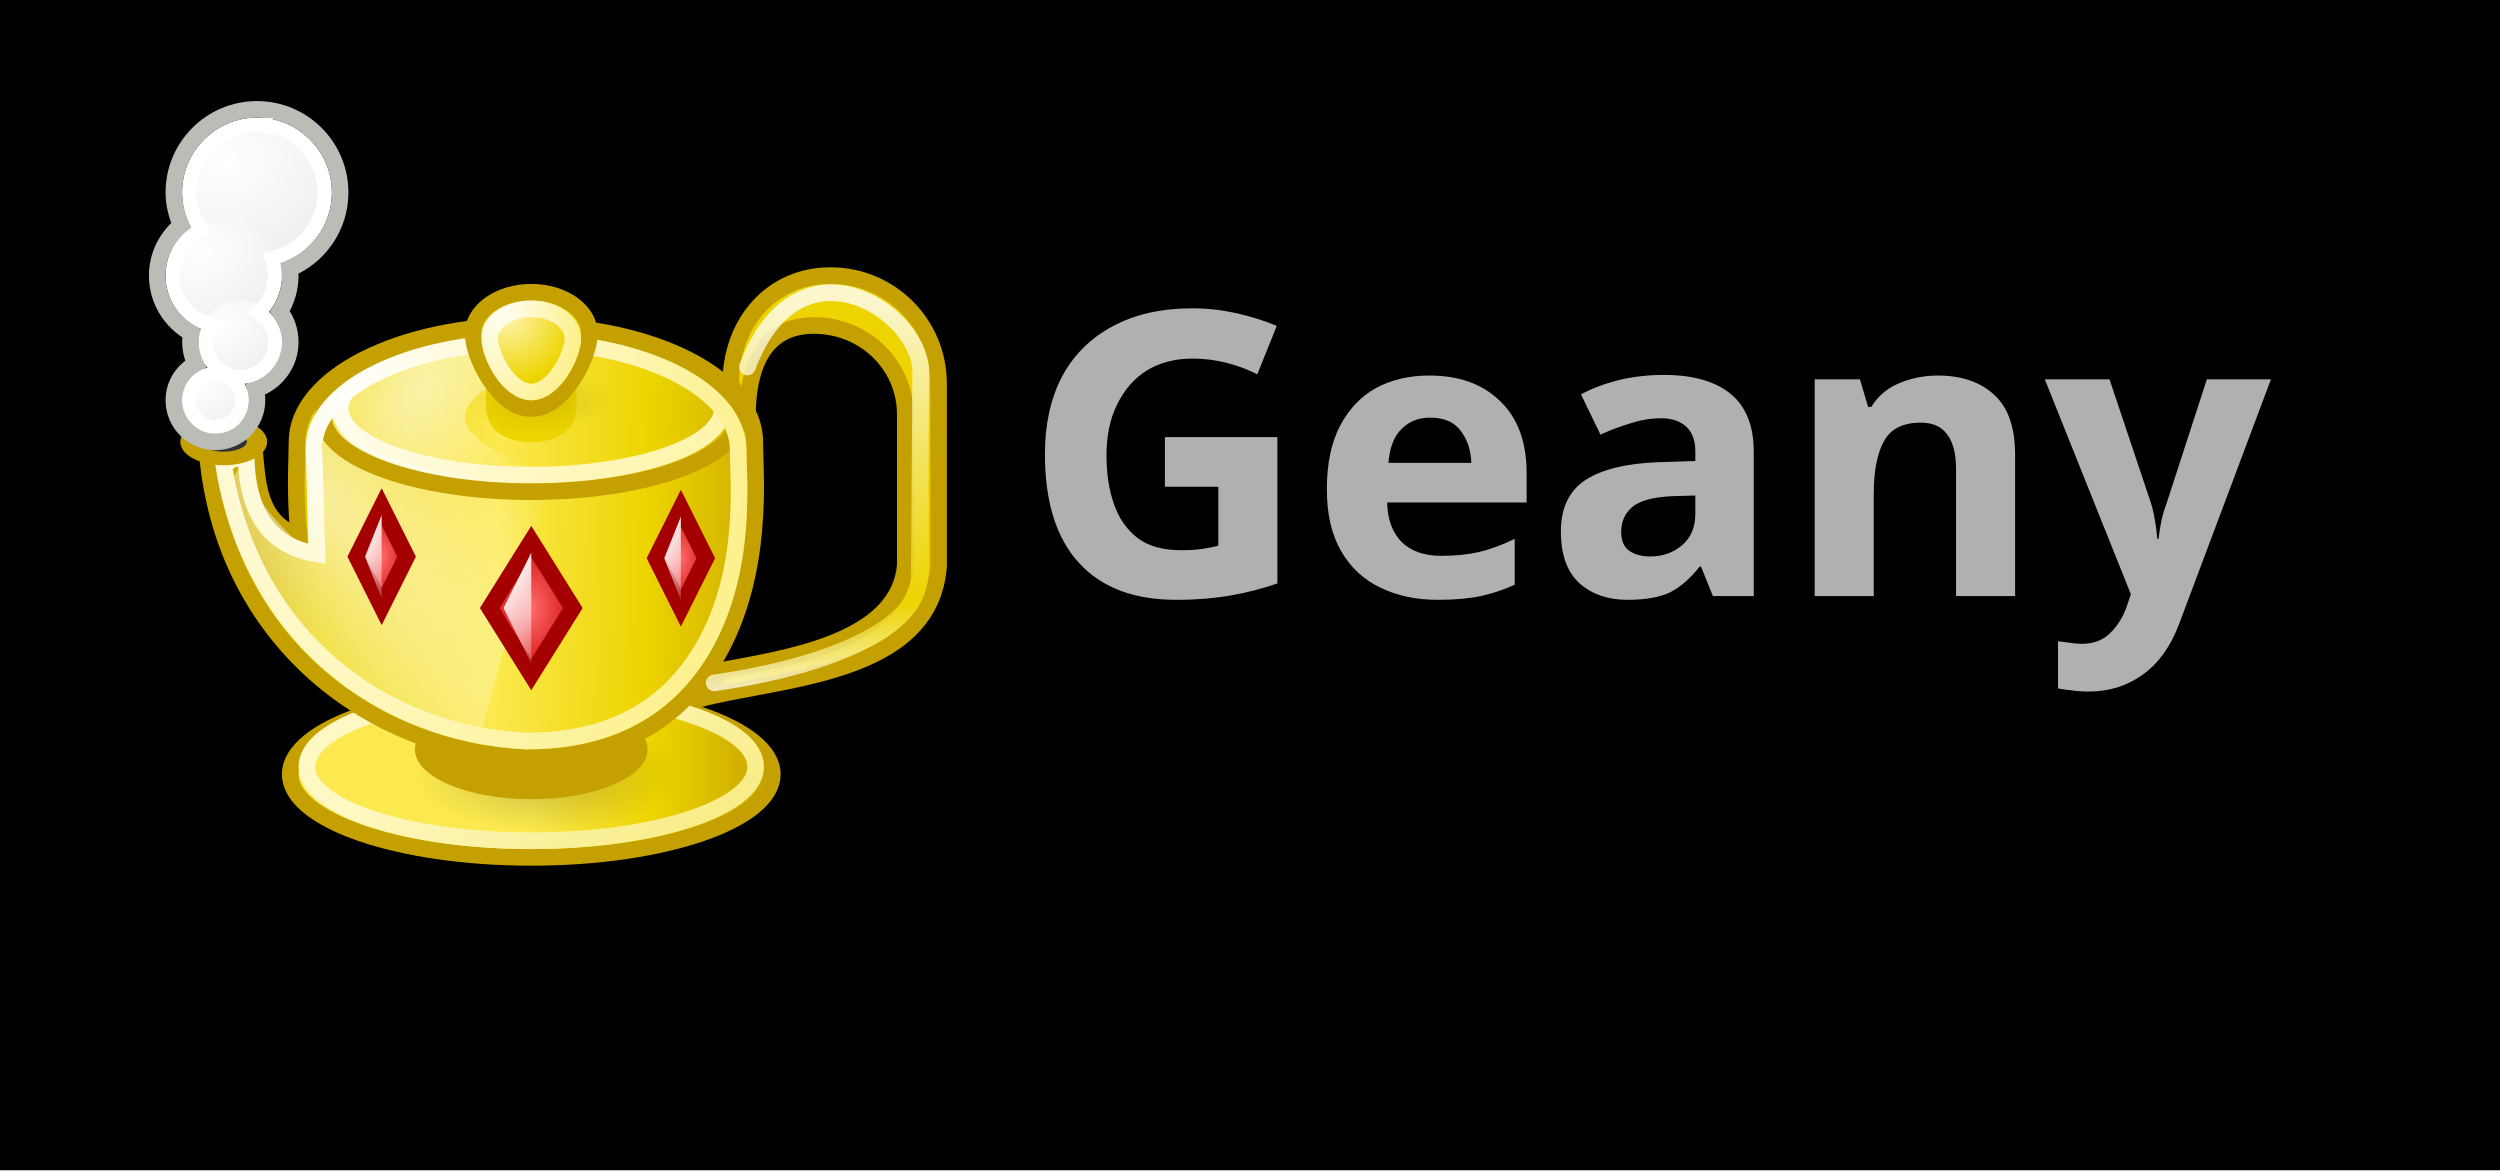
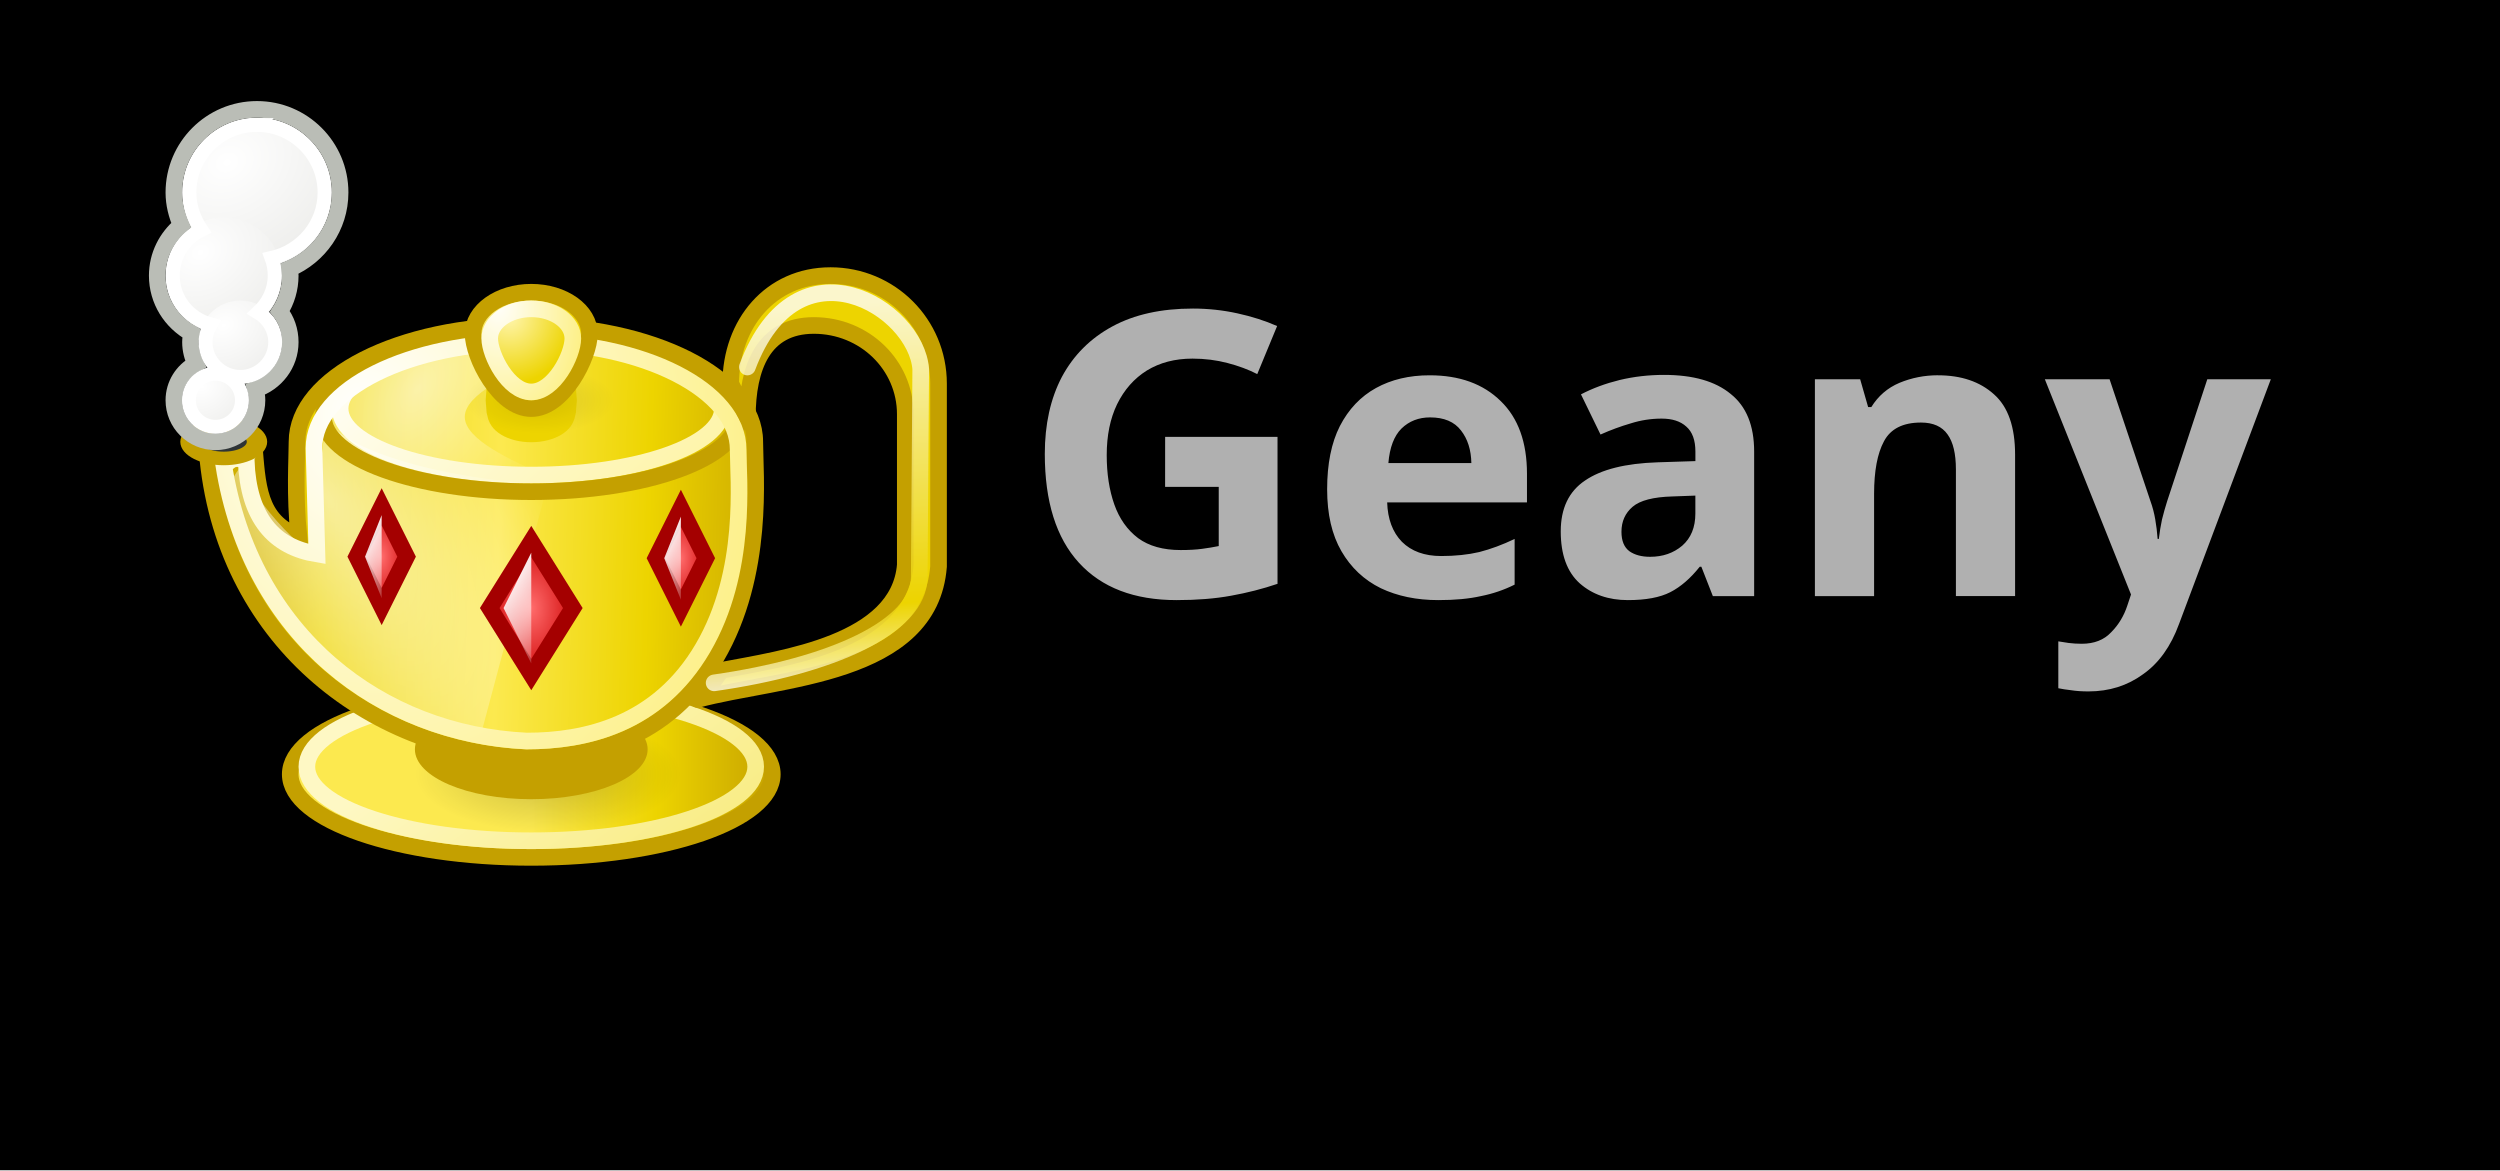
<svg xmlns="http://www.w3.org/2000/svg" xmlns:xlink="http://www.w3.org/1999/xlink" width="235" height="110" viewBox="0 0 62.177 29.104" version="1.1" id="svg8">
  <defs id="defs2">
    <radialGradient cx="24" cy="38.5" r="6" fx="24" fy="38.5" id="radialGradient7112" xlink:href="#linearGradient7106" gradientUnits="userSpaceOnUse" gradientTransform="matrix(15.55556,0,0,5.777776,-248,-209.1111)" />
    <linearGradient id="linearGradient7106">
      <stop id="stop7108" style="stop-color:#000000;stop-opacity:1" offset="0" />
      <stop id="stop7110" style="stop-color:#000000;stop-opacity:0" offset="1" />
    </linearGradient>
    <linearGradient x1="8" y1="39" x2="38" y2="39" id="linearGradient3233" xlink:href="#linearGradient3235" gradientUnits="userSpaceOnUse" gradientTransform="matrix(5.333333,0,0,5.333333,-1.291434e-7,-208)" />
    <linearGradient id="linearGradient3235">
      <stop id="stop3237" style="stop-color:#fce94f;stop-opacity:1" offset="0" />
      <stop id="stop3239" style="stop-color:#fce94f;stop-opacity:1" offset="0.5" />
      <stop id="stop3241" style="stop-color:#edd400;stop-opacity:1" offset="0.75" />
      <stop id="stop3243" style="stop-color:#c4a000;stop-opacity:1" offset="1" />
    </linearGradient>
    <radialGradient cx="23.5" cy="19.5" r="14.5" fx="23.5" fy="19.5" id="radialGradient7116" xlink:href="#linearGradient7106" gradientUnits="userSpaceOnUse" gradientTransform="matrix(2.942528,0,0,1.287356,58.85058,-17.10344)" />
    <linearGradient x1="21" y1="37.678" x2="42.231" y2="54.18" id="linearGradient4751" xlink:href="#linearGradient12294" gradientUnits="userSpaceOnUse" gradientTransform="matrix(12,0,0,6.787292,-165.3333,-255.7329)" />
    <linearGradient id="linearGradient12294">
      <stop id="stop12296" style="stop-color:#fef8c4;stop-opacity:1" offset="0" />
      <stop id="stop12298" style="stop-color:#edd400;stop-opacity:1" offset="1" />
    </linearGradient>
    <linearGradient x1="3" y1="27" x2="39" y2="28" id="linearGradient2846" xlink:href="#linearGradient2188" gradientUnits="userSpaceOnUse" gradientTransform="matrix(5.333333,0,0,5.333333,-1.291434e-7,-208)" />
    <linearGradient id="linearGradient2188">
      <stop id="stop2190" style="stop-color:#c4a000;stop-opacity:1" offset="0" />
      <stop id="stop3626" style="stop-color:#edd400;stop-opacity:1" offset="0.206" />
      <stop id="stop2848" style="stop-color:#fce94f;stop-opacity:1" offset="0.5" />
      <stop id="stop2850" style="stop-color:#edd400;stop-opacity:1" offset="0.75" />
      <stop id="stop2192" style="stop-color:#c4a000;stop-opacity:1" offset="1" />
    </linearGradient>
    <radialGradient cx="13.819" cy="8.88" r="14.5" fx="13.819" fy="8.88" id="radialGradient19774" xlink:href="#linearGradient3570" gradientUnits="userSpaceOnUse" gradientTransform="matrix(1.902497,2.452107,-3.016456,3.887877,86.74731,-183.9658)" />
    <linearGradient id="linearGradient3570">
      <stop id="stop3572" style="stop-color:#ffffff;stop-opacity:1" offset="0" />
      <stop id="stop3574" style="stop-color:#fce94f;stop-opacity:1" offset="1" />
    </linearGradient>
    <linearGradient x1="12" y1="14" x2="44.565" y2="47.688" id="linearGradient17109" xlink:href="#linearGradient3570" gradientUnits="userSpaceOnUse" gradientTransform="matrix(4.906667,0,0,4.740741,4.6223715e-6,-199.4074)" />
    <radialGradient cx="10.451" cy="27.331" r="7" fx="10.451" fy="27.331" id="radialGradient6717" xlink:href="#linearGradient6328" gradientUnits="userSpaceOnUse" gradientTransform="matrix(14,14.63659,-2.308832,11.71736,-26.53791,-554.3355)" />
    <linearGradient id="linearGradient6328">
      <stop id="stop6330" style="stop-color:#ffffff;stop-opacity:1" offset="0" />
      <stop id="stop6332" style="stop-color:#ffffff;stop-opacity:0" offset="1" />
    </linearGradient>
    <radialGradient cx="23.5" cy="19.5" r="14.5" fx="23.5" fy="19.5" id="radialGradient5545" xlink:href="#linearGradient7106" gradientUnits="userSpaceOnUse" gradientTransform="matrix(1.655172,0,0,0.735632,86.43679,-126.3448)" />
    <radialGradient cx="13.071" cy="21.094" r="15.5" fx="13.071" fy="21.094" id="radialGradient17706" xlink:href="#linearGradient3570" gradientUnits="userSpaceOnUse" gradientTransform="matrix(7.619042,12.04623,-9.882718,8.622586,177.8497,-446.0341)" />
    <radialGradient cx="21.625" cy="16.75" r="5.5" fx="21.625" fy="16.75" id="radialGradient5934" xlink:href="#linearGradient7499" gradientUnits="userSpaceOnUse" gradientTransform="matrix(3.733334,0,0,-3.878788,34.93334,-73.69696)" />
    <linearGradient id="linearGradient7499">
      <stop id="stop7501" style="stop-color:#fff5ac;stop-opacity:1" offset="0" />
      <stop id="stop7503" style="stop-color:#edd400;stop-opacity:1" offset="1" />
    </linearGradient>
    <radialGradient cx="23.078" cy="12.744" r="3.5" fx="23.078" fy="12.744" id="radialGradient3185" xlink:href="#linearGradient3570" gradientUnits="userSpaceOnUse" gradientTransform="matrix(5.864926,-14.07582,-10,-10.66667,103.6383,316.7792)" />
    <radialGradient cx="23" cy="28.5" r="3" fx="23" fy="28.5" id="radialGradient11865" xlink:href="#linearGradient8285" gradientUnits="userSpaceOnUse" gradientTransform="matrix(3.199999,0,0,6.222223,1.066685,-239.1556)" />
    <linearGradient id="linearGradient8285">
      <stop id="stop8287" style="stop-color:#ff6c6c;stop-opacity:1" offset="0" />
      <stop id="stop8289" style="stop-color:#cc0000;stop-opacity:1" offset="1" />
    </linearGradient>
    <linearGradient x1="21" y1="26" x2="25" y2="31" id="linearGradient11867" xlink:href="#linearGradient6328" gradientUnits="userSpaceOnUse" gradientTransform="matrix(1.777777,0,0,4.444444,33.77778,-186.2667)" />
    <radialGradient cx="23" cy="28.5" r="3" fx="23" fy="28.5" id="radialGradient14259" xlink:href="#linearGradient8285" gradientUnits="userSpaceOnUse" gradientTransform="matrix(3.2,0,0,6.222223,97.06666,-238.6667)" />
    <linearGradient x1="21" y1="26" x2="25" y2="31" id="linearGradient14261" xlink:href="#linearGradient6328" gradientUnits="userSpaceOnUse" gradientTransform="matrix(1.777777,0,0,4.444444,129.7778,-185.7778)" />
    <radialGradient cx="23" cy="28.5" r="3" fx="23" fy="28.5" id="radialGradient17172" xlink:href="#linearGradient8285" gradientUnits="userSpaceOnUse" gradientTransform="matrix(5.333331,0,0,8.296295,5.0855414e-5,-281.7778)" />
    <linearGradient x1="21" y1="26" x2="25" y2="31" id="linearGradient17174" xlink:href="#linearGradient6328" gradientUnits="userSpaceOnUse" gradientTransform="matrix(2.962962,0,0,5.925924,54.51854,-211.2592)" />
    <radialGradient cx="3.5" cy="16.969" r="3.048" fx="3.5" fy="16.969" id="radialGradient18124" xlink:href="#linearGradient14664" gradientUnits="userSpaceOnUse" gradientTransform="matrix(0.5290677,1.269762,-1.312455,0.7874732,23.91948,-1.006898)" />
    <linearGradient id="linearGradient14664">
      <stop id="stop14666" style="stop-color:#ffffff;stop-opacity:1" offset="0" />
      <stop id="stop14668" style="stop-color:#eeeeec;stop-opacity:1" offset="1" />
    </linearGradient>
    <radialGradient cx="3.5" cy="16.969" r="3.048" fx="3.5" fy="16.969" id="radialGradient18126" xlink:href="#linearGradient14664" gradientUnits="userSpaceOnUse" gradientTransform="matrix(0.5290677,1.269762,-1.312455,0.7874732,23.91948,-1.006898)" />
    <radialGradient cx="3.5" cy="16.969" r="3.048" fx="3.5" fy="16.969" id="radialGradient18128" xlink:href="#linearGradient14664" gradientUnits="userSpaceOnUse" gradientTransform="matrix(0.5290677,1.269762,-1.312455,0.7874732,23.91948,-1.006898)" />
    <radialGradient cx="3.5" cy="16.969" r="3.048" fx="3.5" fy="16.969" id="radialGradient18099" xlink:href="#linearGradient14664" gradientUnits="userSpaceOnUse" gradientTransform="matrix(0.5290677,1.269762,-1.312455,0.7874732,23.91948,-1.006898)" />
    <linearGradient x1="40.036" y1="12.359" x2="41.661" y2="35.395" id="linearGradient19742" xlink:href="#linearGradient19744" gradientUnits="userSpaceOnUse" gradientTransform="matrix(5.333333,0,0,5.333333,-1.291434e-7,-208)" />
    <linearGradient id="linearGradient19744">
      <stop id="stop19746" style="stop-color:#ffffff;stop-opacity:1" offset="0" />
      <stop id="stop19748" style="stop-color:#edd400;stop-opacity:1" offset="0.786" />
      <stop id="stop19750" style="stop-color:#ffffff;stop-opacity:1" offset="1" />
    </linearGradient>
  </defs>
  <g id="layer1">
    <rect style="fill:#000000;fill-opacity:1;stroke:none;stroke-width:0.555;stop-color:#000000" id="rect887" width="62.177" height="29.104" x="6.357829e-07" y="3.1789145e-07" />
    <g id="g1">
      <g transform="matrix(0.07751849,0,0,0.07751465,3.704167,18.63659)" id="layer1-3">
        <path d="m 218.667,13.333 c 0,19.136 -41.813,34.667 -93.333,34.667 C 73.813,48 32,32.469 32,13.333 c 0,-19.136 41.813,-34.667 93.333,-34.667 51.52,0 93.333,15.531 93.333,34.667 z" id="path6721" style="color:#000000;display:inline;overflow:visible;visibility:visible;opacity:0.6;fill:url(#radialGradient7112);fill-opacity:1;fill-rule:evenodd;stroke:none;stroke-width:0.483px;marker:none;enable-background:accumulate" />
        <path d="m 200,8 c 0,14.72 -34.645,26.667 -77.333,26.667 -42.688,0 -77.333,-11.947 -77.333,-26.667 0,-14.72 34.645,-26.667 77.333,-26.667 42.688,0 77.333,11.947 77.333,26.667 z" id="path3580" style="color:#000000;display:inline;overflow:visible;visibility:visible;fill:url(#linearGradient3233);fill-opacity:1;fill-rule:evenodd;stroke:#c4a000;stroke-width:5.333px;stroke-linecap:butt;stroke-linejoin:miter;stroke-miterlimit:4;stroke-dashoffset:0;stroke-opacity:1;marker:none;enable-background:accumulate" />
        <path d="m 170.667,8 c 0,10.304 -19.115,18.667 -42.667,18.667 -23.552,0 -42.667,-8.363 -42.667,-18.667 0,-10.304 19.115,-18.667 42.667,-18.667 23.552,0 42.667,8.363 42.667,18.667 z" id="path7114" style="color:#000000;display:inline;overflow:visible;visibility:visible;opacity:0.2;fill:url(#radialGradient7116);fill-opacity:1;fill-rule:evenodd;stroke:none;stroke-width:1px;marker:none;enable-background:accumulate" />
        <path d="m 194.667,5.578 c 0,13.113 -32.256,23.756 -72,23.756 -39.744,0 -72,-10.642 -72,-23.756 0,-13.113 32.256,-23.756 72,-23.756 39.744,0 72,10.642 72,23.756 z" id="path4362" style="color:#000000;display:inline;overflow:visible;visibility:visible;fill:none;stroke:url(#linearGradient4751);stroke-width:5.333px;stroke-linecap:butt;stroke-linejoin:miter;stroke-miterlimit:4;stroke-dashoffset:0;stroke-opacity:1;marker:none;enable-background:accumulate" />
        <path d="M 160,3.2439264e-6 C 160,8.832 143.275,16 122.667,16 102.059,16 85.333,8.832 85.333,3.2439264e-6 85.333,-8.832 102.059,-16 122.667,-16 143.275,-16 160,-8.832 160,3.2439264e-6 Z" id="path3578" style="color:#000000;display:inline;overflow:visible;visibility:visible;fill:#c4a000;fill-opacity:1;fill-rule:evenodd;stroke:none;stroke-width:1.382px;marker:none;enable-background:accumulate" />
        <path d="m 120.94,-136 c -40.539,0 -73.435,16.692 -73.435,37.301 0,5.42 -0.815,16.941 0.595,30.443 C 34.829,-73.37 34.844,-84.865 33.681,-98.532 H 18.815 c -0.042,0.931 -0.149,1.901 -0.149,2.844 4.894,59.98 51.869,96.087 102.274,98.355 20.27,0 45.454,-5.5 61.097,-32.283 15.643,-26.783 12.338,-58.778 12.338,-69.082 0,-20.61 -32.896,-37.301 -73.435,-37.301 z" id="path2196" style="color:#000000;display:inline;overflow:visible;visibility:visible;fill:url(#linearGradient2846);fill-opacity:1;fill-rule:evenodd;stroke:#c4a000;stroke-width:5.333px;stroke-linecap:butt;stroke-linejoin:miter;stroke-miterlimit:4;stroke-dashoffset:0;stroke-opacity:1;marker:none;enable-background:accumulate" />
        <path d="m 26,17.5 a 3.5,0.5 0 1 1 -7,0 3.5,0.5 0 1 1 7,0 z" transform="matrix(3.809524,0,0,16,36.95239,-392)" id="path3628" style="color:#000000;display:inline;overflow:visible;visibility:visible;fill:#c4a000;fill-opacity:1;fill-rule:evenodd;stroke:#edd400;stroke-width:0.683px;stroke-linecap:butt;stroke-linejoin:miter;stroke-miterlimit:4;stroke-dasharray:none;stroke-dashoffset:0;stroke-opacity:1;marker:none;enable-background:accumulate" />
        <path d="m 101.333,-106.667 c 0,14.72 60.8,26.667 24,26.667 -36.8,0 -66.667,-11.947 -66.667,-26.667 0,-14.72 29.867,-26.667 66.667,-26.667 36.8,0 -24,11.947 -24,26.667 z" id="path3187" style="color:#000000;display:inline;overflow:visible;visibility:visible;opacity:0.6;fill:url(#radialGradient19774);fill-opacity:1;fill-rule:evenodd;stroke:none;stroke-width:0.913px;marker:none;enable-background:accumulate" />
        <path d="m 184,-109.333 c 0,11.776 -27.477,21.333 -61.333,21.333 -33.856,0 -61.333,-9.557 -61.333,-21.333 0,-11.776 27.477,-21.333 61.333,-21.333 33.856,0 61.333,9.557 61.333,21.333 z" id="path16339" style="color:#000000;display:inline;overflow:visible;visibility:visible;fill:none;stroke:url(#linearGradient17109);stroke-width:5.333;stroke-linecap:butt;stroke-linejoin:miter;stroke-miterlimit:4;stroke-dasharray:none;stroke-dashoffset:0;stroke-opacity:1;marker:none;enable-background:accumulate" />
        <path d="m 56.667,-106.667 c 0,4.883 -4.091,30.718 -3.333,42.667 0.379,5.974 -26.105,-21.932 -21.667,-26.667 10,-10.667 -5,0 -5,5.333 0,42.999 50.772,69.718 58.093,74.203 7.321,4.485 15.034,5.797 21.907,5.797 0,0 21.333,-80 21.333,-80 -23.722,0 -65.272,-8.627 -71.333,-21.333 z" id="path5939" style="color:#000000;display:inline;overflow:visible;visibility:visible;opacity:0.6;fill:url(#radialGradient6717);fill-opacity:1;fill-rule:evenodd;stroke:none;stroke-width:1px;marker:none;enable-background:accumulate" />
        <path d="m 189.333,-106.782 c 0,13.312 -29.867,24.115 -66.667,24.115 -36.8,0 -66.667,-10.804 -66.667,-24.115 0,-13.312 29.867,-24.115 66.667,-24.115 36.8,0 66.667,10.804 66.667,24.115 z" id="path15948" style="color:#000000;display:inline;overflow:visible;visibility:visible;fill:none;stroke:#c4a000;stroke-width:5.333;stroke-linecap:butt;stroke-linejoin:miter;stroke-miterlimit:4;stroke-dasharray:none;stroke-dashoffset:0;stroke-opacity:1;marker:none;enable-background:accumulate" />
        <path d="m 149.333,-112 c 0,5.888 -10.752,10.667 -24,10.667 -13.248,0 -24,-4.779 -24,-10.667 0,-5.888 10.752,-10.667 24,-10.667 13.248,0 24,4.779 24,10.667 z" id="path5154" style="color:#000000;display:inline;overflow:visible;visibility:visible;opacity:0.1;fill:url(#radialGradient5545);fill-opacity:1;fill-rule:evenodd;stroke:none;stroke-width:1px;marker:none;enable-background:accumulate" />
        <path d="m 121.205,-130.667 c -37.46,0 -68.26,14.996 -68.26,34.024 0,0 0.96,33.976 0.96,33.976 -13.845,-2.262 -21.977,-11.5 -22.711,-30 -4.776,-1.711 -5.204,0.595 -7.195,1.5 8.678,54.778 50.426,86.284 97.205,88.5 18.73,0 42.077,-5.106 56.532,-29.833 14.455,-24.727 11.306,-54.153 11.306,-63.667 0,-19.028 -30.378,-34.5 -67.838,-34.5 z" id="path2206" style="color:#000000;display:inline;overflow:visible;visibility:visible;fill:none;stroke:url(#radialGradient17706);stroke-width:5.333px;stroke-linecap:butt;stroke-linejoin:miter;stroke-miterlimit:4;stroke-dashoffset:0;stroke-opacity:1;marker:none;enable-background:accumulate" />
        <path d="m 141.333,-133.333 c 0,-7.36 -8.363,-13.333 -18.667,-13.333 -10.304,0 -18.667,5.973 -18.667,13.333 0,7.36 8.363,24 18.667,24 10.304,0 18.667,-16.64 18.667,-24 z" id="path2201" style="color:#000000;display:inline;overflow:visible;visibility:visible;fill:url(#radialGradient5934);fill-opacity:1;fill-rule:evenodd;stroke:#c4a000;stroke-width:5.333px;stroke-linecap:butt;stroke-linejoin:miter;stroke-miterlimit:4;stroke-dashoffset:0;stroke-opacity:1;marker:none;enable-background:accumulate" />
        <path d="m 136,-131.81 c 0,-5.257 -5.973,-9.524 -13.333,-9.524 -7.36,0 -13.333,4.267 -13.333,9.524 0,5.257 5.973,17.143 13.333,17.143 7.36,0 13.333,-11.886 13.333,-17.143 z" id="path2204" style="color:#000000;display:inline;overflow:visible;visibility:visible;fill:none;stroke:url(#radialGradient3185);stroke-width:5.333px;stroke-linecap:butt;stroke-linejoin:miter;stroke-miterlimit:4;stroke-dashoffset:0;stroke-opacity:1;marker:none;enable-background:accumulate" />
        <path d="m 74.667,-77.822 -8,16 8,16 8,-16 z" id="path11861" style="fill:url(#radialGradient11865);fill-opacity:1;stroke:#a40000;stroke-width:5.333;stroke-linecap:round;stroke-linejoin:miter;stroke-miterlimit:4;stroke-dashoffset:0;stroke-opacity:1" />
        <path d="m 74.667,-75.156 -5.333,13.333 5.333,13.333 z" id="path11863" style="fill:url(#linearGradient11867);fill-opacity:1;stroke:none" />
        <path d="m 170.667,-77.333 -8,16 8,16 8,-16 z" id="path14255" style="fill:url(#radialGradient14259);fill-opacity:1;stroke:#a40000;stroke-width:5.333;stroke-linecap:round;stroke-linejoin:miter;stroke-miterlimit:4;stroke-dashoffset:0;stroke-opacity:1" />
        <path d="m 170.667,-74.667 -5.333,13.333 5.333,13.333 z" id="path14257" style="fill:url(#linearGradient14261);fill-opacity:1;stroke:none" />
        <path d="m 122.667,-66.667 -13.333,21.333 13.333,21.333 L 136,-45.333 Z" id="path17168" style="fill:url(#radialGradient17172);fill-opacity:1;stroke:#a40000;stroke-width:5.333;stroke-linecap:round;stroke-linejoin:miter;stroke-miterlimit:4;stroke-dashoffset:0;stroke-opacity:1" />
        <path d="m 122.667,-63.111 -8.889,17.778 8.889,17.778 z" id="path17170" style="fill:url(#linearGradient17174);fill-opacity:1;stroke:none" />
        <path d="m 5,20.5 a 2,1.5 0 1 1 -4,0 2,1.5 0 1 1 4,0 z" transform="matrix(5.333333,0,0,3.555557,8,-171.5556)" id="path17203" style="color:#000000;display:inline;overflow:visible;visibility:visible;fill:#2e3436;fill-opacity:1;fill-rule:evenodd;stroke:#c4a000;stroke-width:1.225px;stroke-linecap:butt;stroke-linejoin:miter;stroke-miterlimit:4;stroke-dasharray:none;stroke-dashoffset:0;stroke-opacity:1;marker:none;enable-background:accumulate" />
        <path d="m 7,18 a 2.5,3 0 1 1 -5,0 2.5,3 0 1 1 5,0 z" transform="matrix(9.6,0,0,8,-8.533333,-322.6667)" id="path18109" style="color:#000000;display:inline;overflow:visible;visibility:visible;fill:url(#radialGradient18124);fill-opacity:1;fill-rule:evenodd;stroke:none;stroke-width:0.548px;marker:none;enable-background:accumulate" />
        <path d="m 7,18 a 2.5,3 0 1 1 -5,0 2.5,3 0 1 1 5,0 z" transform="matrix(7.466667,0,0,6.222222,-9.6,-264)" id="path18105" style="color:#000000;display:inline;overflow:visible;visibility:visible;fill:url(#radialGradient18126);fill-opacity:1;fill-rule:evenodd;stroke:none;stroke-width:0.685px;marker:none;enable-background:accumulate" />
        <path d="m 7,18 a 2.5,3 0 1 1 -5,0 2.5,3 0 1 1 5,0 z" transform="matrix(5.333333,0,0,4.444445,5.333333,-210.6667)" id="path18101" style="color:#000000;display:inline;overflow:visible;visibility:visible;fill:url(#radialGradient18128);fill-opacity:1;fill-rule:evenodd;stroke:none;stroke-width:0.913px;marker:none;enable-background:accumulate" />
        <path d="m 7,18 a 2.5,3 0 1 1 -5,0 2.5,3 0 1 1 5,0 z" transform="matrix(4.266667,0,0,3.555556,2.133333,-176)" id="path17708" style="color:#000000;display:inline;overflow:visible;visibility:visible;fill:url(#radialGradient18099);fill-opacity:1;fill-rule:evenodd;stroke:none;stroke-width:1.095px;marker:none;enable-background:accumulate" />
        <path d="m 34.667,-205.333 c -14.72,0 -26.667,11.947 -26.667,26.667 0,3.762 0.926,7.254 2.333,10.5 -4.636,3.914 -7.667,9.629 -7.667,16.167 0,8.016 4.457,14.855 11,18.5 -0.172,0.94 -0.333,1.844 -0.333,2.833 0,2.524 0.624,4.876 1.667,7 -4.156,2.259 -7,6.607 -7,11.667 0,7.36 5.973,13.333 13.333,13.333 7.36,0 13.333,-5.973 13.333,-13.333 0,-1.222 -0.192,-2.376 -0.5,-3.5 6.434,-2.073 11.167,-8.046 11.167,-15.167 0,-3.695 -1.227,-7.124 -3.333,-9.833 2.103,-3.305 3.333,-7.295 3.333,-11.5 0,-0.739 -0.26,-1.447 -0.333,-2.167 9.57,-4.05 16.333,-13.46 16.333,-24.5 0,-14.72 -11.947,-26.667 -26.667,-26.667 z" id="path18113" style="color:#000000;display:inline;overflow:visible;visibility:visible;fill:none;stroke:#babdb6;stroke-width:5.333px;stroke-linecap:butt;stroke-linejoin:miter;stroke-miterlimit:4;stroke-dasharray:none;stroke-dashoffset:0;stroke-opacity:1;marker:none;enable-background:accumulate" />
        <path d="m 34.667,-200.333 c -11.923,0 -21.667,9.743 -21.667,21.667 0,4.471 1.504,8.552 3.833,12 -5.43,2.655 -9.167,8.218 -9.167,14.667 0,7.57 5.176,13.817 12.167,15.667 -0.996,1.665 -1.667,3.586 -1.667,5.667 0,6.133 5.033,11.167 11.167,11.167 6.133,0 11.167,-5.033 11.167,-11.167 0,-4.053 -2.255,-7.559 -5.5,-9.5 3.213,-2.983 5.333,-7.107 5.333,-11.833 0,-1.991 -0.347,-3.902 -1,-5.667 9.656,-2.155 17,-10.698 17,-21 0,-11.923 -9.743,-21.667 -21.667,-21.667 z m -13.333,79.833 c -4.71,0 -8.5,3.79 -8.5,8.5 0,4.71 3.79,8.5 8.5,8.5 4.71,0 8.5,-3.79 8.5,-8.5 0,-4.71 -3.79,-8.5 -8.5,-8.5 z" id="path18130" style="color:#000000;display:inline;overflow:visible;visibility:visible;fill:none;stroke:#ffffff;stroke-width:4.444px;stroke-linecap:butt;stroke-linejoin:miter;stroke-miterlimit:4;stroke-dasharray:none;stroke-dashoffset:0;stroke-opacity:1;marker:none;enable-background:accumulate" />
        <path d="m 218.667,-152 c -19.205,0 -32,15.461 -32,34.667 L 192,-106.667 c -1e-5,-15.816 5.083,-29.333 21.333,-29.333 16.251,0 29.333,12.684 29.333,28.5 v 48.333 c -2.017,25.121 -39.389,30.08 -59,33.833 -2.387,3.494 -4.945,6.552 -7.667,9.333 25.991,-7.042 74.577,-7.397 77.333,-42.667 v -58.667 c 0,-19.205 -15.461,-34.667 -34.667,-34.667 z" id="rect19335" style="fill:#edd400;fill-opacity:1;stroke:#c4a000;stroke-width:5.333;stroke-linecap:round;stroke-linejoin:round;stroke-miterlimit:4;stroke-dashoffset:0;stroke-opacity:1" />
        <path d="m 192,-122.667 c 16,-42.667 54.19,-18.857 55.619,0.667 l -0.476,66.667 c 0,16.19 -28.476,28.667 -65.81,34" id="path19353" style="opacity:0.8;fill:none;stroke:url(#linearGradient19742);stroke-width:5.333;stroke-linecap:round;stroke-linejoin:round;stroke-miterlimit:4;stroke-dasharray:none;stroke-dashoffset:0;stroke-opacity:1" />
      </g>
    </g>
-     <text xml:space="preserve" style="font-size:9.878px;line-height:0;font-family:SpaceColony-Bold;-inkscape-font-specification:SpaceColony-Bold;opacity:0.86;fill:#cccccc;stroke-width:0.07" x="25.412" y="14.826" id="text1">
-       <tspan id="tspan1" style="font-style:normal;font-variant:normal;font-weight:bold;font-stretch:normal;font-size:9.878px;font-family:'Noto Sans';-inkscape-font-specification:'Noto Sans Bold';fill:#cccccc;stroke-width:0.07" x="25.412" y="14.826">Geany</tspan>
-     </text>
+     <path style="-inkscape-font-specification:'Noto Sans Bold';opacity:0.86;fill:#cccccc;stroke-width:0.07" d="m 28.978,10.865 h 2.795 v 3.655 q -0.553,0.188 -1.156,0.296 -0.593,0.109 -1.353,0.109 -1.58,0 -2.43,-0.929 -0.849,-0.929 -0.849,-2.707 0,-1.106 0.425,-1.916 0.435,-0.81 1.254,-1.254 0.82,-0.445 2.005,-0.445 0.563,0 1.106,0.119 0.543,0.119 0.988,0.316 L 31.269,9.304 Q 30.943,9.136 30.528,9.028 30.113,8.919 29.659,8.919 q -0.652,0 -1.136,0.296 -0.474,0.296 -0.741,0.84 -0.257,0.533 -0.257,1.264 0,0.691 0.188,1.225 0.188,0.533 0.593,0.84 0.405,0.296 1.057,0.296 0.316,0 0.533,-0.03 0.227,-0.03 0.415,-0.069 v -1.472 h -1.334 z m 6.579,-1.531 q 1.116,0 1.768,0.642 0.652,0.632 0.652,1.808 v 0.711 h -3.477 q 0.02,0.622 0.365,0.978 0.356,0.356 0.978,0.356 0.524,0 0.948,-0.099 0.425,-0.109 0.879,-0.326 v 1.136 q -0.395,0.198 -0.84,0.286 -0.435,0.099 -1.057,0.099 -0.81,0 -1.432,-0.296 -0.622,-0.306 -0.978,-0.919 -0.356,-0.612 -0.356,-1.541 0,-0.948 0.316,-1.571 0.326,-0.632 0.899,-0.948 0.573,-0.316 1.333,-0.316 z m 0.01,1.047 q -0.425,0 -0.711,0.277 -0.277,0.277 -0.326,0.859 h 2.064 q -0.01,-0.494 -0.257,-0.81 -0.247,-0.326 -0.77,-0.326 z m 5.818,-1.057 q 1.087,0 1.659,0.474 0.583,0.464 0.583,1.432 v 3.596 h -1.027 l -0.286,-0.731 h -0.04 q -0.346,0.435 -0.731,0.632 -0.385,0.198 -1.057,0.198 -0.721,0 -1.195,-0.415 -0.474,-0.425 -0.474,-1.294 0,-0.859 0.603,-1.264 0.603,-0.415 1.808,-0.454 l 0.938,-0.03 v -0.237 q 0,-0.425 -0.227,-0.622 -0.217,-0.198 -0.612,-0.198 -0.395,0 -0.77,0.119 -0.375,0.109 -0.751,0.277 L 39.32,9.808 q 0.435,-0.227 0.958,-0.356 0.533,-0.128 1.106,-0.128 z m 0.207,3.023 q -0.711,0.02 -0.988,0.257 -0.277,0.237 -0.277,0.622 0,0.336 0.198,0.484 0.198,0.138 0.514,0.138 0.474,0 0.8,-0.277 0.326,-0.286 0.326,-0.8 v -0.445 z m 6.608,-3.013 q 0.869,0 1.393,0.474 0.524,0.464 0.524,1.501 v 3.516 h -1.472 v -3.151 q 0,-0.583 -0.207,-0.869 -0.207,-0.296 -0.662,-0.296 -0.672,0 -0.919,0.464 -0.247,0.454 -0.247,1.314 v 2.539 H 45.138 V 9.433 h 1.126 l 0.198,0.691 h 0.079 q 0.257,-0.415 0.701,-0.603 0.454,-0.188 0.958,-0.188 z m 2.657,0.099 h 1.61 l 1.017,3.032 q 0.079,0.217 0.119,0.454 0.04,0.227 0.059,0.484 h 0.03 q 0.03,-0.257 0.079,-0.484 0.059,-0.237 0.128,-0.454 l 0.998,-3.032 h 1.58 L 54.195,15.517 q -0.306,0.84 -0.899,1.254 -0.583,0.425 -1.353,0.425 -0.247,0 -0.435,-0.03 -0.178,-0.02 -0.316,-0.049 v -1.166 q 0.109,0.02 0.257,0.04 0.158,0.02 0.326,0.02 0.464,0 0.731,-0.286 0.277,-0.277 0.405,-0.672 l 0.089,-0.267 z" id="text1" aria-label="Geany" />
  </g>
</svg>
